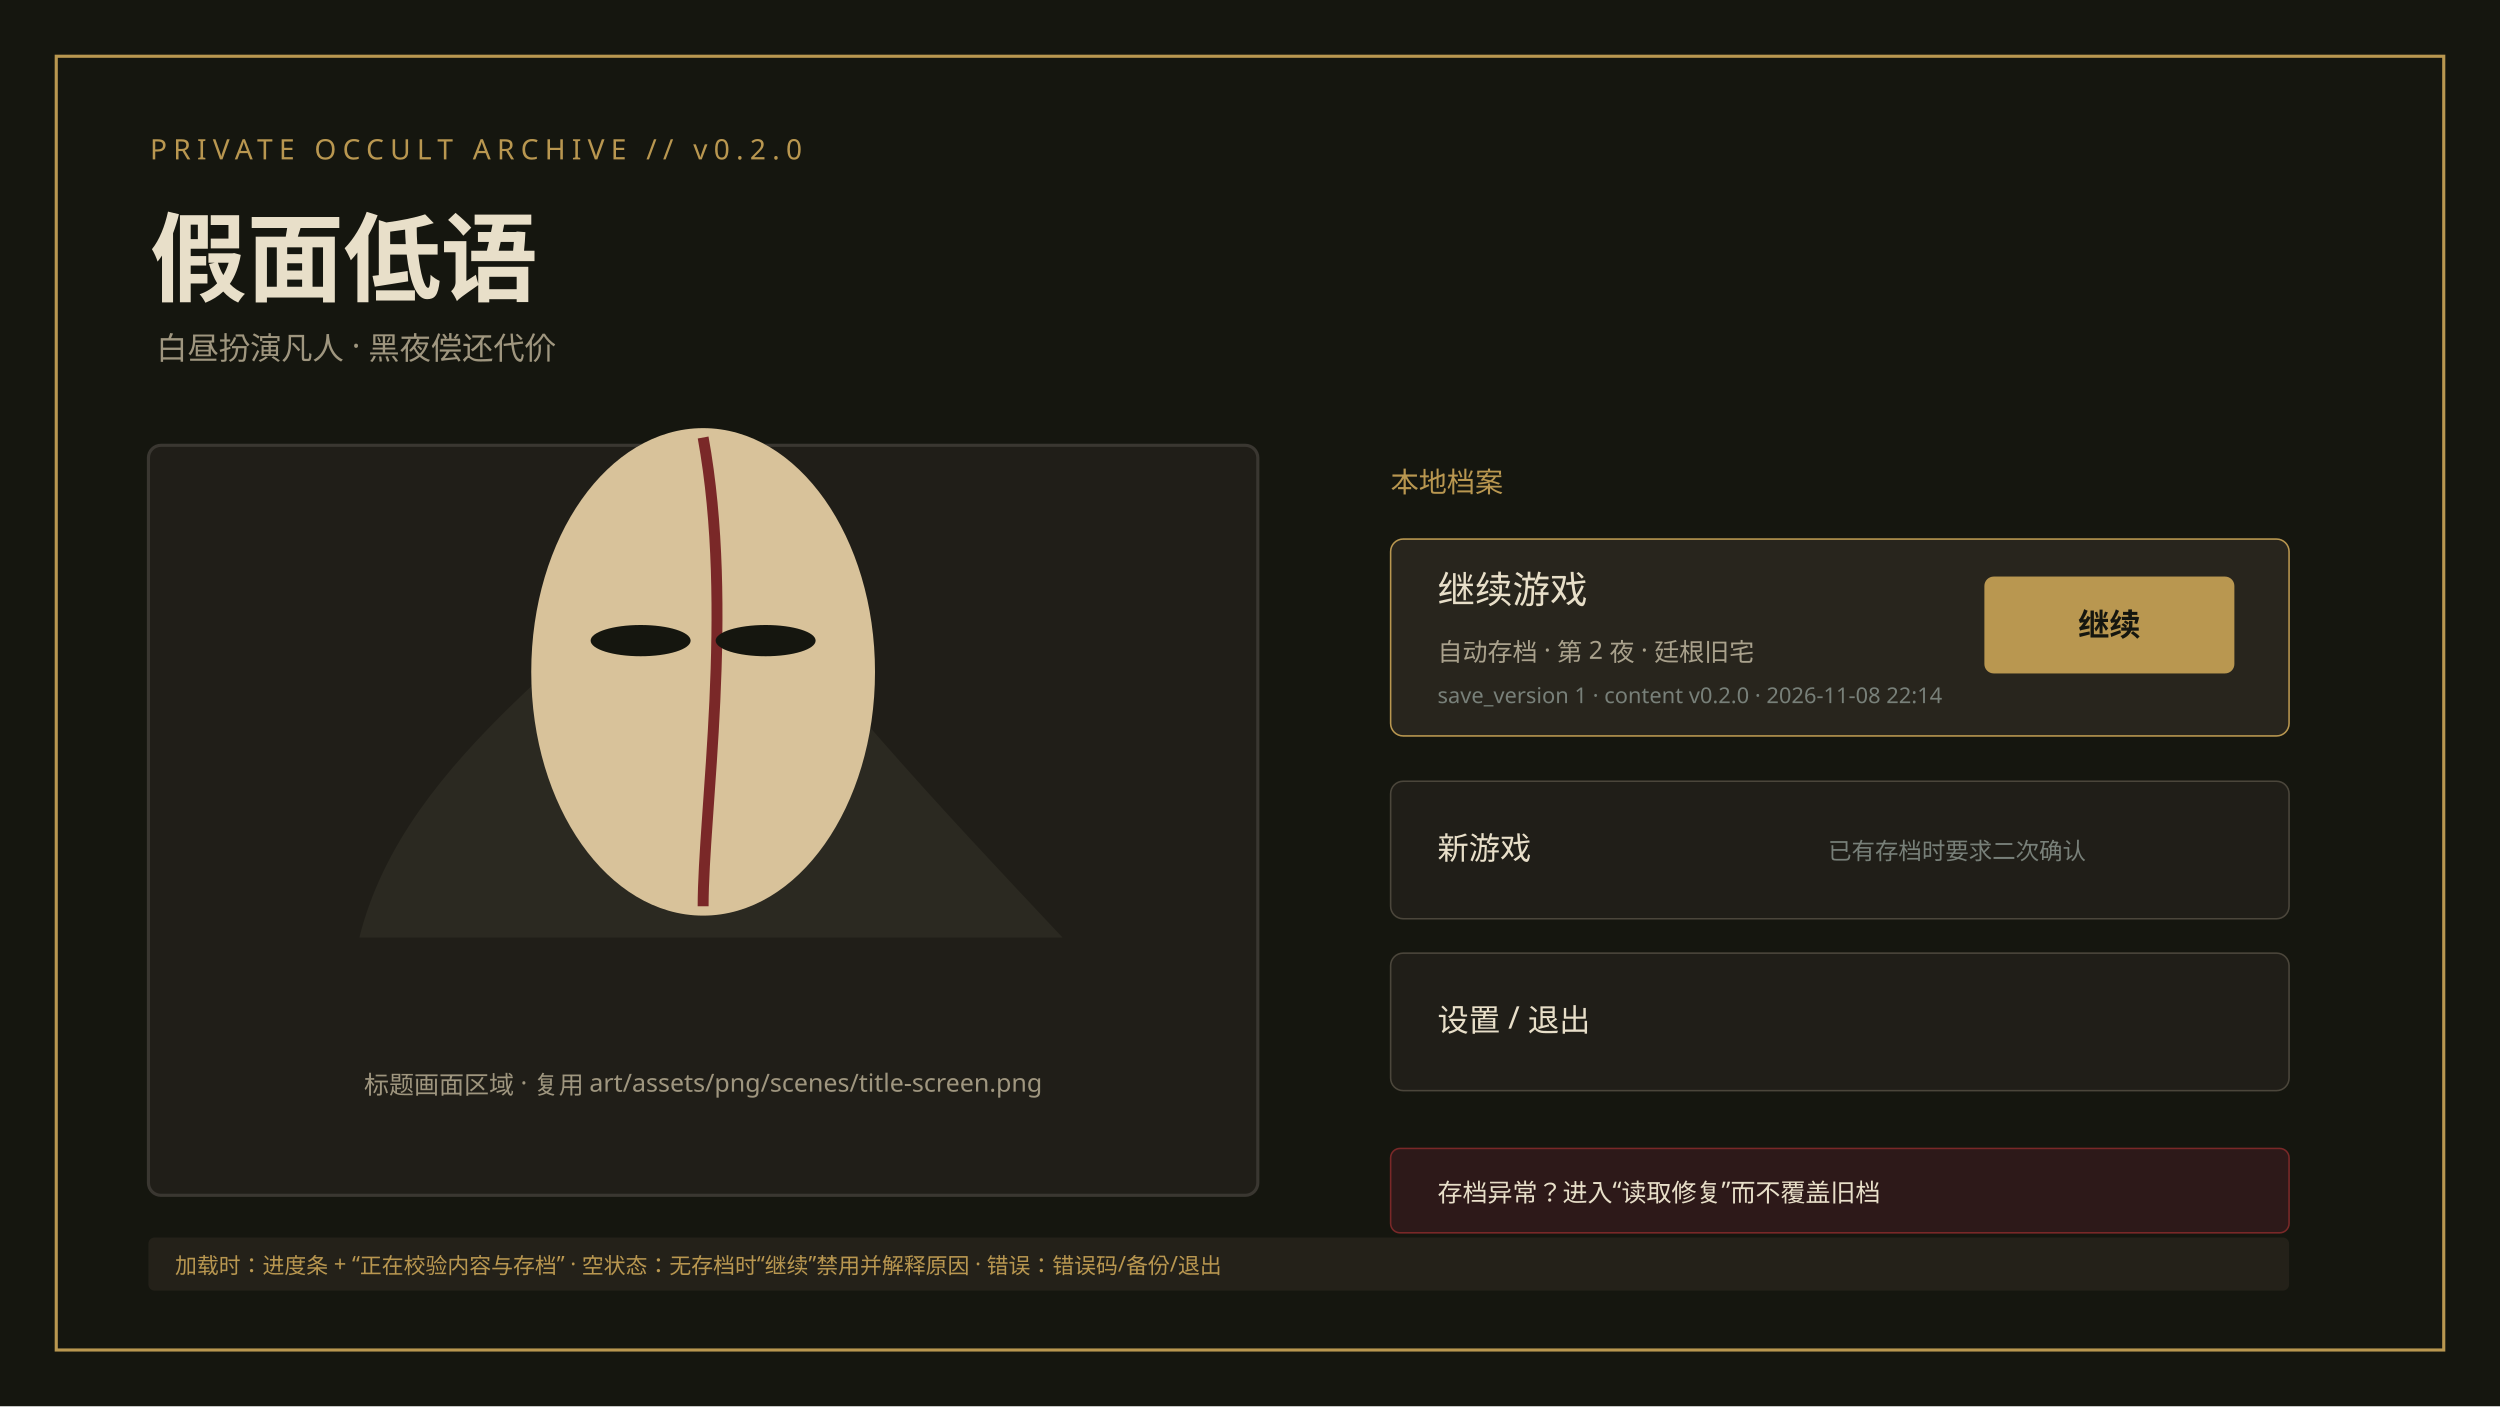
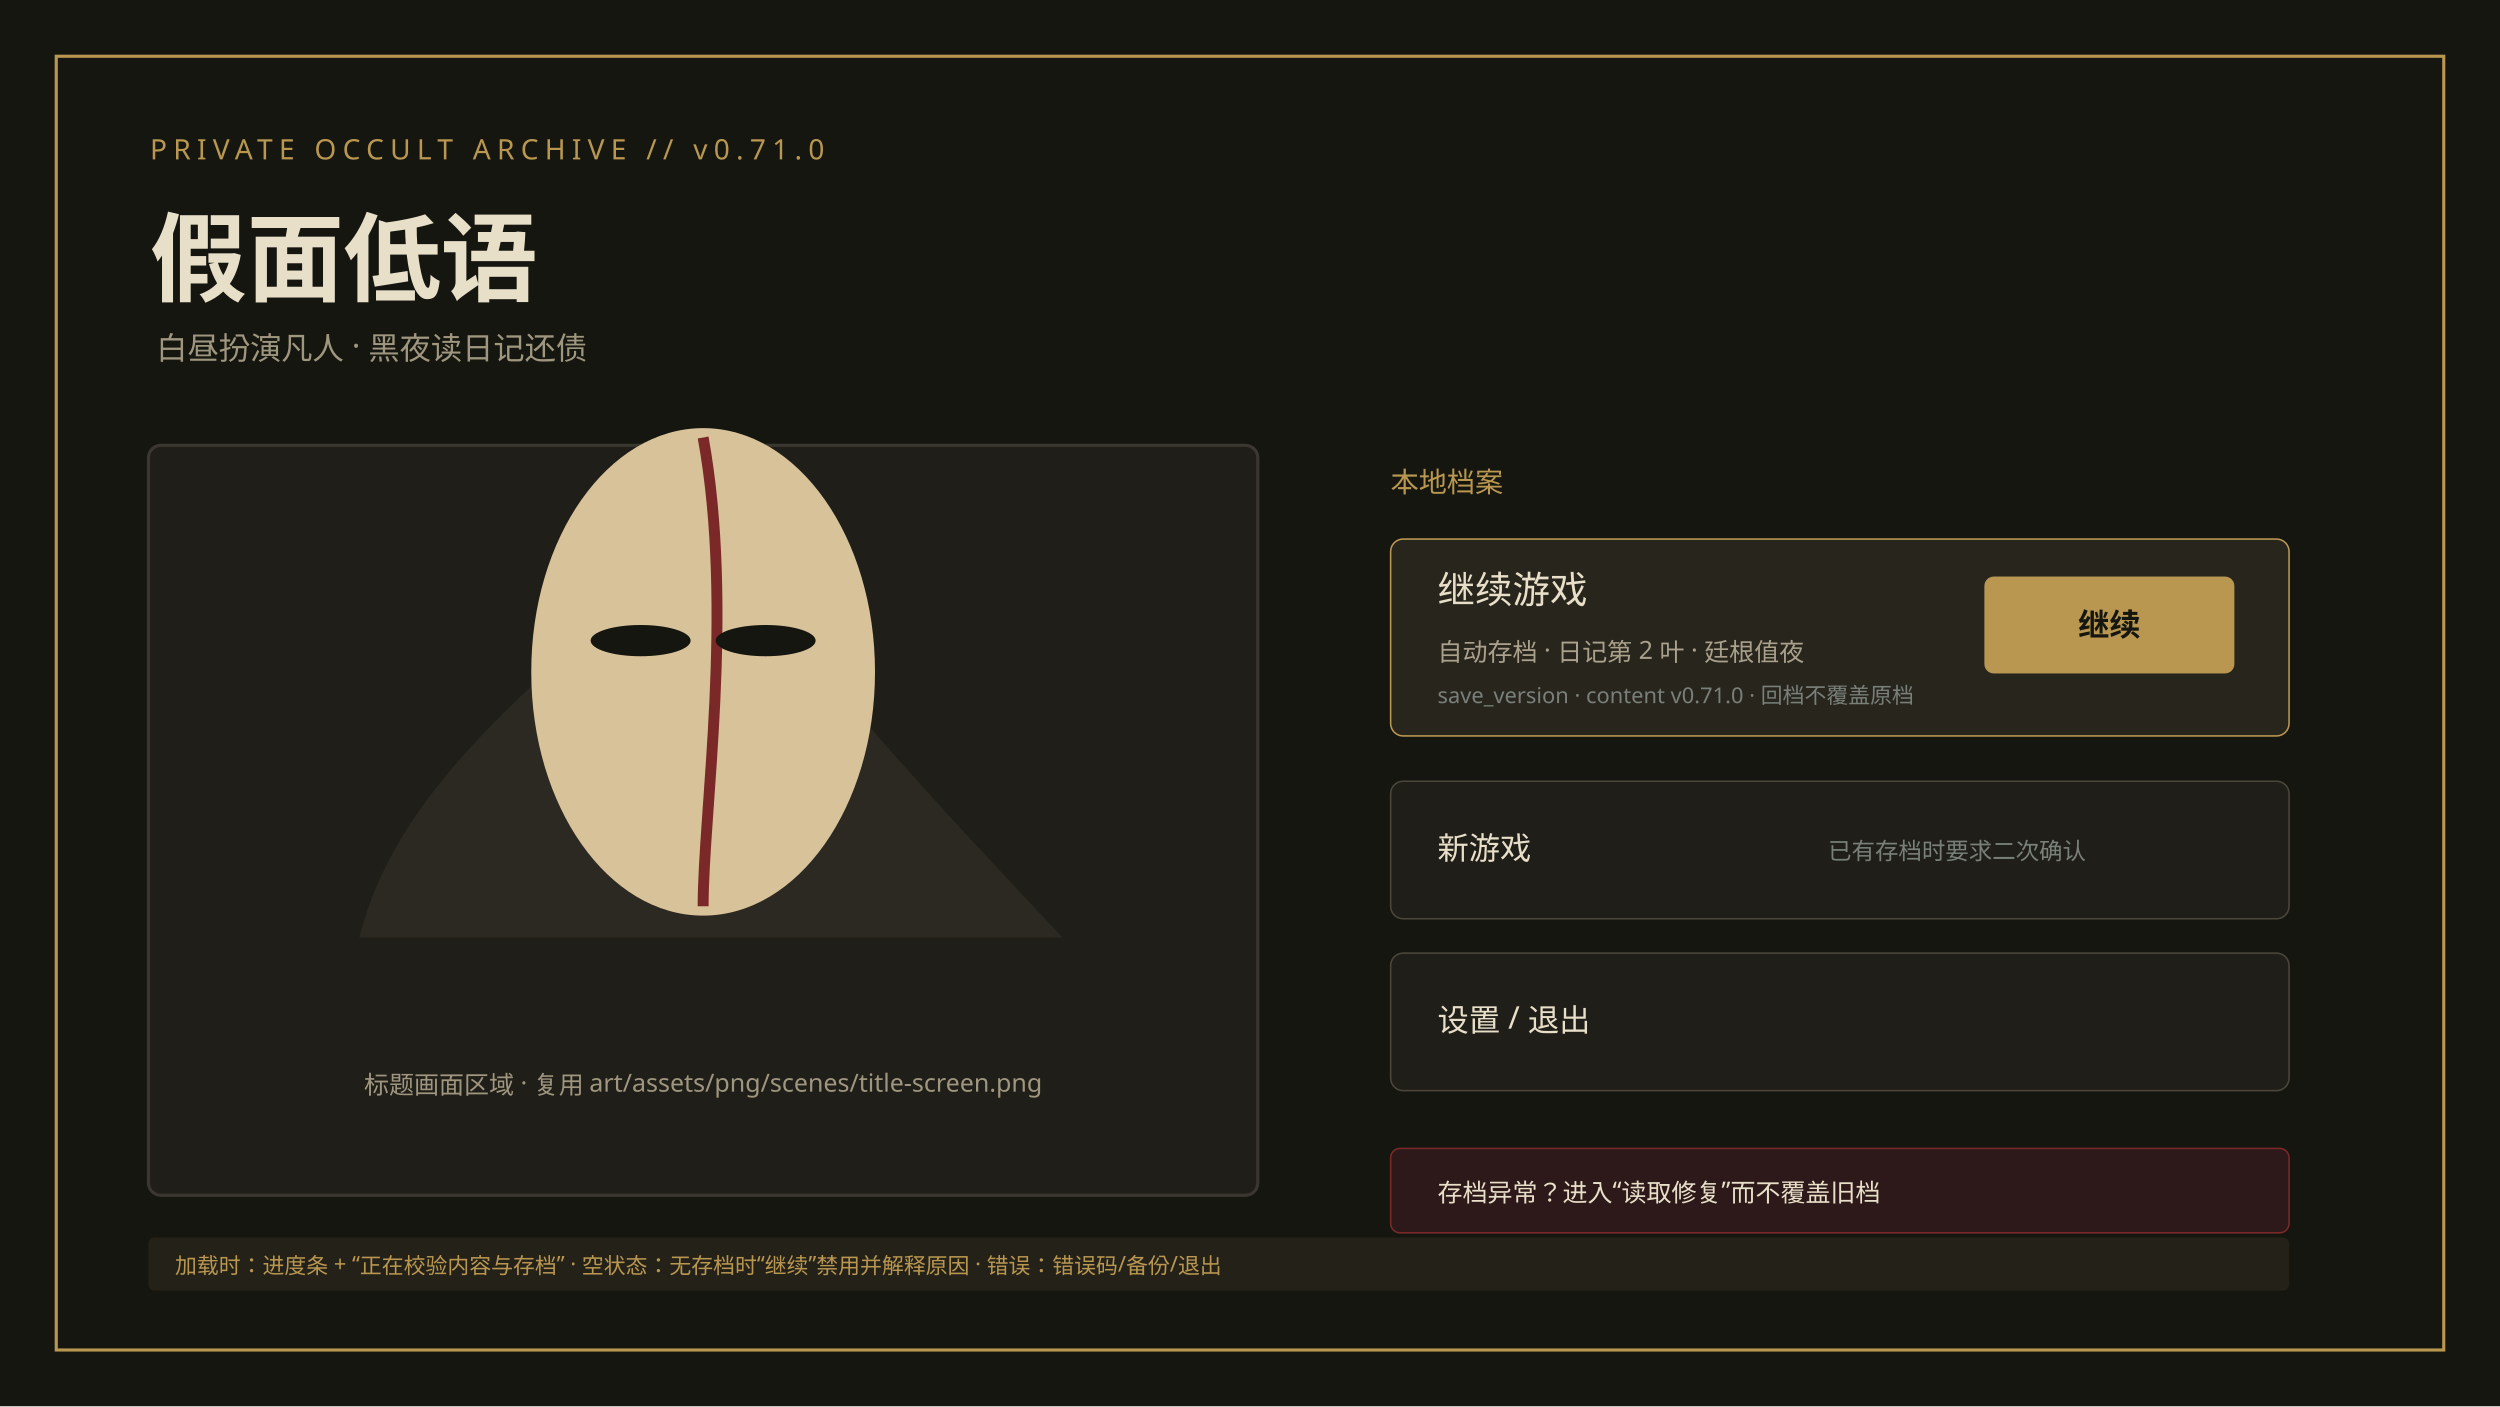
<svg xmlns="http://www.w3.org/2000/svg" width="1600" height="900" viewBox="0 0 1600 900">
  <rect width="1600" height="900" fill="#15160f" />
  <rect x="36" y="36" width="1528" height="828" fill="none" stroke="#b99750" stroke-width="2" />
-   <text x="96" y="102" fill="#b99750" font-family="Microsoft YaHei, sans-serif" font-size="18" letter-spacing="4">PRIVATE OCCULT ARCHIVE // v0.2.0</text>
+   <text x="96" y="102" fill="#b99750" font-family="Microsoft YaHei, sans-serif" font-size="18" letter-spacing="4">PRIVATE OCCULT ARCHIVE // v0.71.0</text>
  <text x="96" y="188" fill="#e8dfc9" font-family="Microsoft YaHei, sans-serif" font-size="62" font-weight="700">假面低语</text>
-   <text x="100" y="230" fill="#9f967f" font-family="Microsoft YaHei, sans-serif" font-size="20">白昼扮演凡人 · 黑夜偿还代价</text>
+   <text x="100" y="230" fill="#9f967f" font-family="Microsoft YaHei, sans-serif" font-size="20">白昼扮演凡人 · 黑夜读日记还债</text>
  <rect x="95" y="285" width="710" height="480" rx="8" fill="#201e18" stroke="#3a3731" stroke-width="2" />
  <path d="M230,600 C260,480 390,410 450,330 C520,430 600,515 680,600 Z" fill="#2b2921" />
  <ellipse cx="450" cy="430" rx="110" ry="156" fill="#d8c29a" />
  <path d="M450,280 C470,390 450,520 450,580" stroke="#7a2828" stroke-width="7" fill="none" />
  <ellipse cx="410" cy="410" rx="32" ry="10" fill="#15160f" />
  <ellipse cx="490" cy="410" rx="32" ry="10" fill="#15160f" />
  <text x="450" y="700" text-anchor="middle" fill="#9f967f" font-family="Microsoft YaHei, sans-serif" font-size="16">标题画面区域 · 复用 art/assets/png/scenes/title-screen.png</text>
  <g font-family="Microsoft YaHei, sans-serif">
    <text x="890" y="315" fill="#b99750" font-size="18">本地档案</text>
    <rect x="890" y="345" width="575" height="126" rx="8" fill="#28251d" stroke="#b99750" />
    <text x="920" y="386" fill="#e8dfc9" font-size="24">继续游戏</text>
-     <text x="920" y="423" fill="#a9a18c" font-size="16">自动存档 · 第 2 夜 · 廷根旧宅</text>
-     <text x="920" y="450" fill="#788079" font-size="14">save_version 1 · content v0.2.0 · 2026-11-08 22:14</text>
+     <text x="920" y="423" fill="#a9a18c" font-size="16">自动存档 · 日记第 2 叶 · 廷根值夜</text>
+     <text x="920" y="450" fill="#788079" font-size="14">save_version · content v0.71.0 · 回档不覆盖原档</text>
    <rect x="1270" y="369" width="160" height="62" rx="6" fill="#b99750" />
    <text x="1350" y="407" text-anchor="middle" fill="#15160f" font-size="20" font-weight="700">继续</text>
    <rect x="890" y="500" width="575" height="88" rx="8" fill="#201e18" stroke="#4b463b" />
    <text x="920" y="550" fill="#e8dfc9" font-size="20">新游戏</text>
    <text x="1170" y="550" fill="#788079" font-size="15">已有存档时要求二次确认</text>
    <rect x="890" y="610" width="575" height="88" rx="8" fill="#201e18" stroke="#4b463b" />
    <text x="920" y="660" fill="#e8dfc9" font-size="20">设置 / 退出</text>
    <rect x="890" y="735" width="575" height="54" rx="6" fill="#2d1919" stroke="#7a2828" />
    <text x="920" y="769" fill="#e8dfc9" font-size="16">存档异常？进入“读取修复”而不覆盖旧档</text>
  </g>
  <g font-family="Microsoft YaHei, sans-serif">
    <rect x="95" y="792" width="1370" height="34" rx="4" fill="#242119" />
    <text x="112" y="815" fill="#b99750" font-size="14">加载时：进度条 + “正在校验内容与存档” · 空状态：无存档时“继续”禁用并解释原因 · 错误：错误码/备份/退出</text>
  </g>
</svg>
